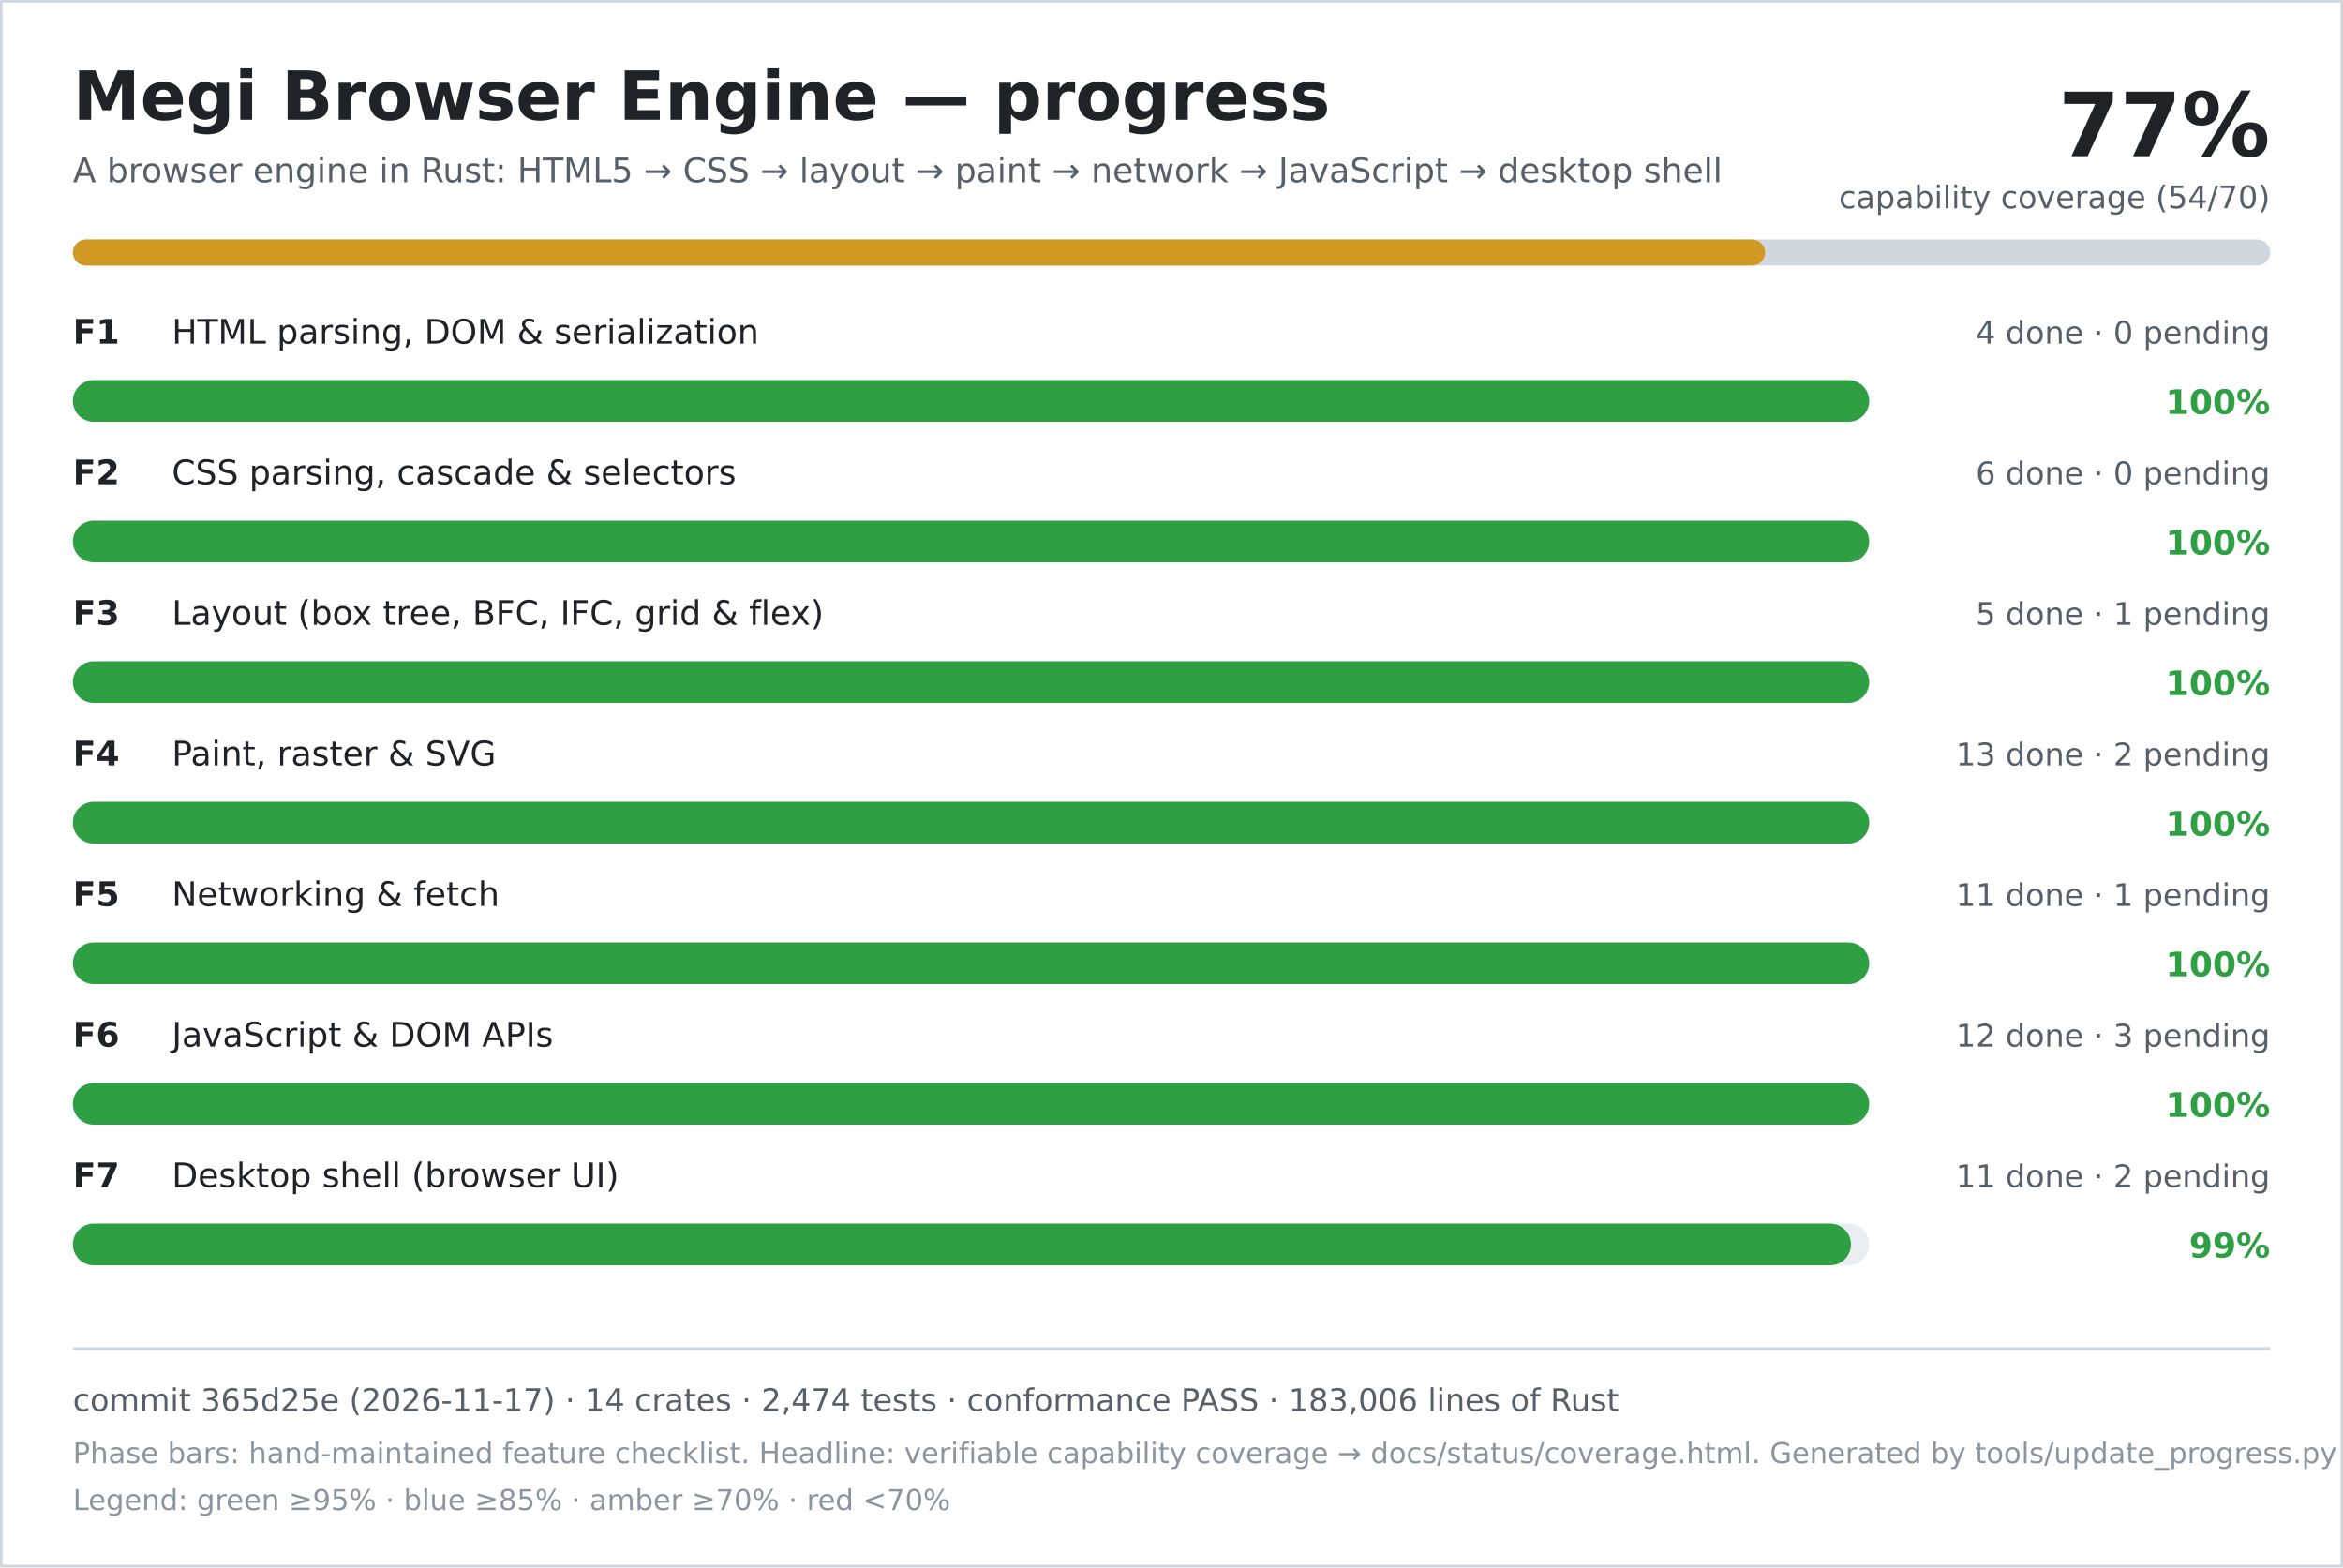
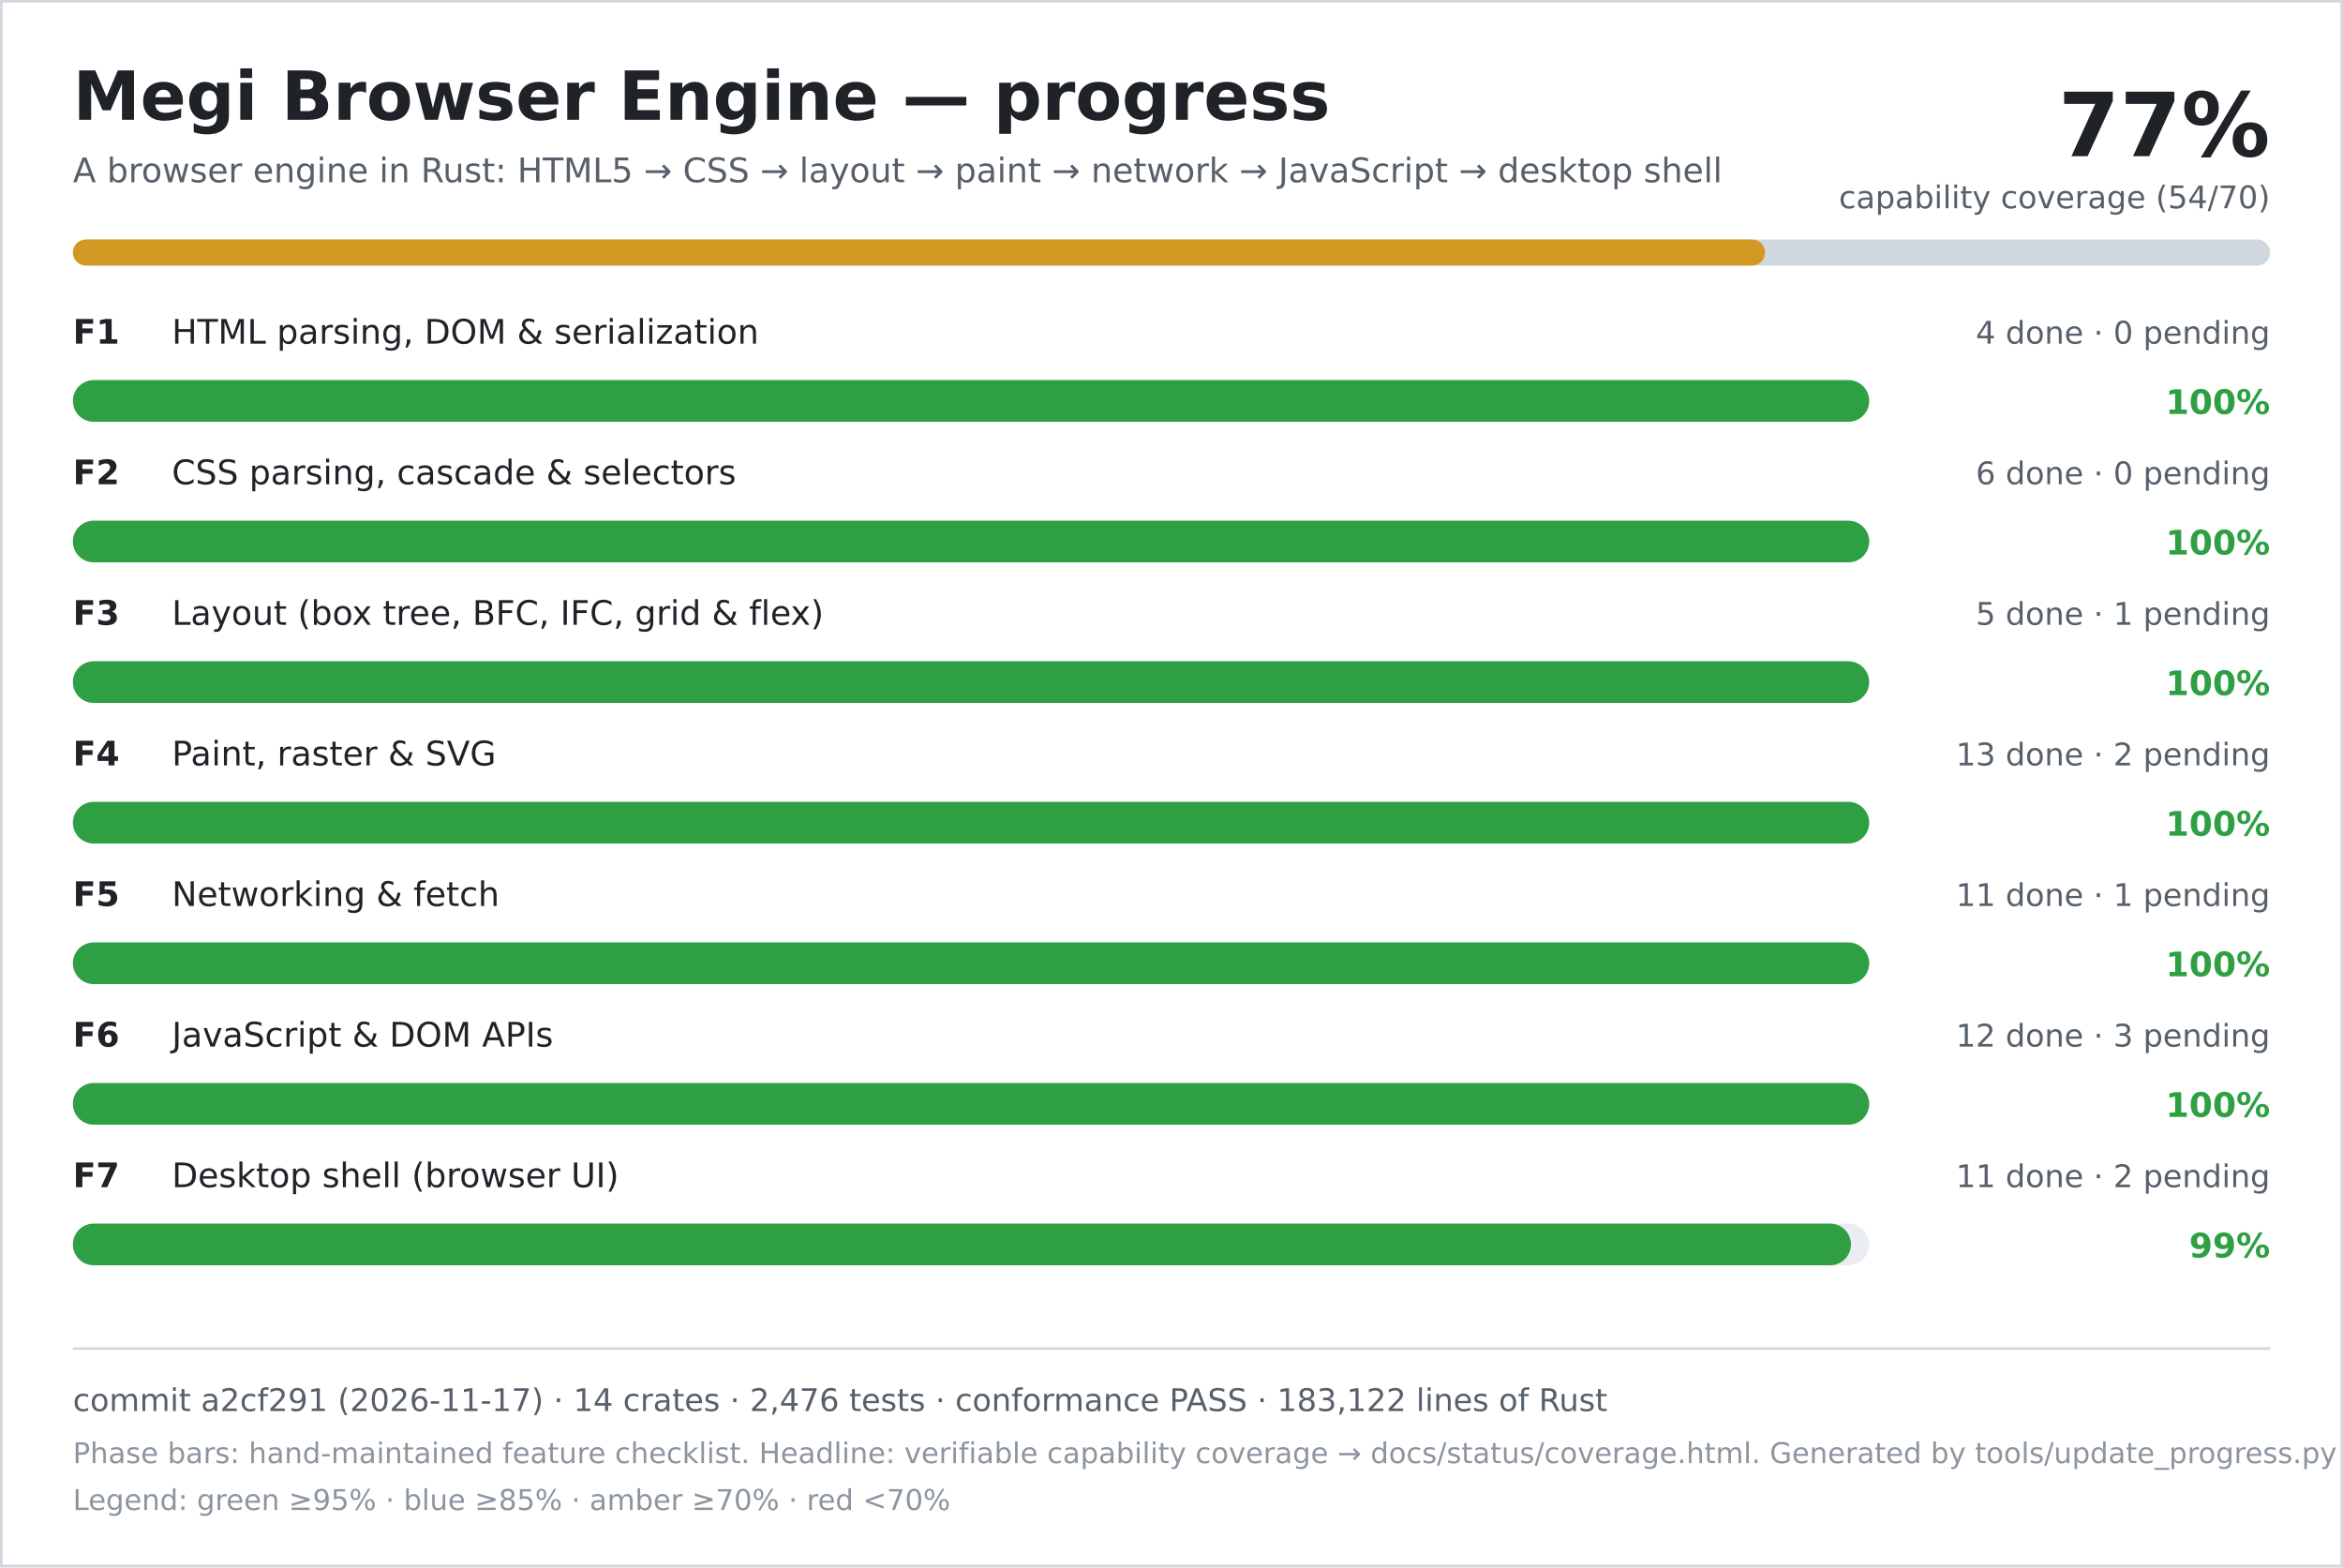
<svg xmlns="http://www.w3.org/2000/svg" width="900" height="602" viewBox="0 0 900 602" role="img" aria-labelledby="title desc">
  <rect width="900" height="602" fill="#ffffff" />
  <rect x="0.5" y="0.5" width="899" height="601" fill="none" stroke="#d0d7de" />
  <text x="28" y="46" font-family="DejaVu Sans, Verdana, sans-serif" font-size="26" font-weight="700" fill="#1f2328">Megi Browser Engine — progress</text>
  <text x="28" y="70" font-family="DejaVu Sans, Verdana, sans-serif" font-size="13" fill="#57606a">A browser engine in Rust: HTML5 → CSS → layout → paint → network → JavaScript → desktop shell</text>
  <text x="872" y="60" text-anchor="end" font-family="DejaVu Sans, Verdana, sans-serif" font-size="34" font-weight="700" fill="#1f2328">77%</text>
  <text x="872" y="80" text-anchor="end" font-family="DejaVu Sans, Verdana, sans-serif" font-size="12" fill="#57606a">capability coverage (54/70)</text>
  <rect x="28" y="92" width="844" height="10" rx="5" fill="#d0d7de" />
  <rect x="28" y="92" width="650" height="10" rx="5" fill="#d29922" />
  <text x="28" y="132" font-family="DejaVu Sans, Verdana, sans-serif" font-size="13" font-weight="700" fill="#1f2328">F1</text>
  <text x="66" y="132" font-family="DejaVu Sans, Verdana, sans-serif" font-size="13" fill="#1f2328">HTML parsing, DOM &amp; serialization</text>
  <text x="872" y="132" text-anchor="end" font-family="DejaVu Sans, Verdana, sans-serif" font-size="12" fill="#57606a">4 done · 0 pending</text>
  <rect x="28" y="146" width="690" height="16" rx="8" fill="#eaeef2" />
  <rect x="28" y="146" width="690" height="16" rx="8" fill="#2ea043" />
  <text x="872" y="159" text-anchor="end" font-family="DejaVu Sans, Verdana, sans-serif" font-size="13" font-weight="700" fill="#2ea043">100%</text>
  <text x="28" y="186" font-family="DejaVu Sans, Verdana, sans-serif" font-size="13" font-weight="700" fill="#1f2328">F2</text>
  <text x="66" y="186" font-family="DejaVu Sans, Verdana, sans-serif" font-size="13" fill="#1f2328">CSS parsing, cascade &amp; selectors</text>
  <text x="872" y="186" text-anchor="end" font-family="DejaVu Sans, Verdana, sans-serif" font-size="12" fill="#57606a">6 done · 0 pending</text>
  <rect x="28" y="200" width="690" height="16" rx="8" fill="#eaeef2" />
  <rect x="28" y="200" width="690" height="16" rx="8" fill="#2ea043" />
  <text x="872" y="213" text-anchor="end" font-family="DejaVu Sans, Verdana, sans-serif" font-size="13" font-weight="700" fill="#2ea043">100%</text>
  <text x="28" y="240" font-family="DejaVu Sans, Verdana, sans-serif" font-size="13" font-weight="700" fill="#1f2328">F3</text>
  <text x="66" y="240" font-family="DejaVu Sans, Verdana, sans-serif" font-size="13" fill="#1f2328">Layout (box tree, BFC, IFC, grid &amp; flex)</text>
  <text x="872" y="240" text-anchor="end" font-family="DejaVu Sans, Verdana, sans-serif" font-size="12" fill="#57606a">5 done · 1 pending</text>
  <rect x="28" y="254" width="690" height="16" rx="8" fill="#eaeef2" />
  <rect x="28" y="254" width="690" height="16" rx="8" fill="#2ea043" />
  <text x="872" y="267" text-anchor="end" font-family="DejaVu Sans, Verdana, sans-serif" font-size="13" font-weight="700" fill="#2ea043">100%</text>
  <text x="28" y="294" font-family="DejaVu Sans, Verdana, sans-serif" font-size="13" font-weight="700" fill="#1f2328">F4</text>
  <text x="66" y="294" font-family="DejaVu Sans, Verdana, sans-serif" font-size="13" fill="#1f2328">Paint, raster &amp; SVG</text>
  <text x="872" y="294" text-anchor="end" font-family="DejaVu Sans, Verdana, sans-serif" font-size="12" fill="#57606a">13 done · 2 pending</text>
  <rect x="28" y="308" width="690" height="16" rx="8" fill="#eaeef2" />
  <rect x="28" y="308" width="690" height="16" rx="8" fill="#2ea043" />
  <text x="872" y="321" text-anchor="end" font-family="DejaVu Sans, Verdana, sans-serif" font-size="13" font-weight="700" fill="#2ea043">100%</text>
  <text x="28" y="348" font-family="DejaVu Sans, Verdana, sans-serif" font-size="13" font-weight="700" fill="#1f2328">F5</text>
  <text x="66" y="348" font-family="DejaVu Sans, Verdana, sans-serif" font-size="13" fill="#1f2328">Networking &amp; fetch</text>
  <text x="872" y="348" text-anchor="end" font-family="DejaVu Sans, Verdana, sans-serif" font-size="12" fill="#57606a">11 done · 1 pending</text>
  <rect x="28" y="362" width="690" height="16" rx="8" fill="#eaeef2" />
  <rect x="28" y="362" width="690" height="16" rx="8" fill="#2ea043" />
  <text x="872" y="375" text-anchor="end" font-family="DejaVu Sans, Verdana, sans-serif" font-size="13" font-weight="700" fill="#2ea043">100%</text>
  <text x="28" y="402" font-family="DejaVu Sans, Verdana, sans-serif" font-size="13" font-weight="700" fill="#1f2328">F6</text>
  <text x="66" y="402" font-family="DejaVu Sans, Verdana, sans-serif" font-size="13" fill="#1f2328">JavaScript &amp; DOM APIs</text>
  <text x="872" y="402" text-anchor="end" font-family="DejaVu Sans, Verdana, sans-serif" font-size="12" fill="#57606a">12 done · 3 pending</text>
  <rect x="28" y="416" width="690" height="16" rx="8" fill="#eaeef2" />
  <rect x="28" y="416" width="690" height="16" rx="8" fill="#2ea043" />
  <text x="872" y="429" text-anchor="end" font-family="DejaVu Sans, Verdana, sans-serif" font-size="13" font-weight="700" fill="#2ea043">100%</text>
  <text x="28" y="456" font-family="DejaVu Sans, Verdana, sans-serif" font-size="13" font-weight="700" fill="#1f2328">F7</text>
  <text x="66" y="456" font-family="DejaVu Sans, Verdana, sans-serif" font-size="13" fill="#1f2328">Desktop shell (browser UI)</text>
  <text x="872" y="456" text-anchor="end" font-family="DejaVu Sans, Verdana, sans-serif" font-size="12" fill="#57606a">11 done · 2 pending</text>
  <rect x="28" y="470" width="690" height="16" rx="8" fill="#eaeef2" />
  <rect x="28" y="470" width="683" height="16" rx="8" fill="#2ea043" />
  <text x="872" y="483" text-anchor="end" font-family="DejaVu Sans, Verdana, sans-serif" font-size="13" font-weight="700" fill="#2ea043">99%</text>
  <line x1="28" y1="518" x2="872" y2="518" stroke="#d0d7de" />
-   <text x="28" y="542" font-family="DejaVu Sans, Verdana, sans-serif" font-size="12" fill="#57606a">commit 365d25e (2026-11-17) · 14 crates · 2,474 tests · conformance PASS · 183,006 lines of Rust</text>
+   <text x="28" y="542" font-family="DejaVu Sans, Verdana, sans-serif" font-size="12" fill="#57606a">commit a2cf291 (2026-11-17) · 14 crates · 2,476 tests · conformance PASS · 183,122 lines of Rust</text>
  <text x="28" y="562" font-family="DejaVu Sans, Verdana, sans-serif" font-size="11" fill="#8c959f">Phase bars: hand-maintained feature checklist. Headline: verifiable capability coverage → docs/status/coverage.html. Generated by tools/update_progress.py — do not edit.</text>
  <text x="28" y="580" font-family="DejaVu Sans, Verdana, sans-serif" font-size="11" fill="#8c959f">Legend: green ≥95% · blue ≥85% · amber ≥70% · red &lt;70%</text>
</svg>
